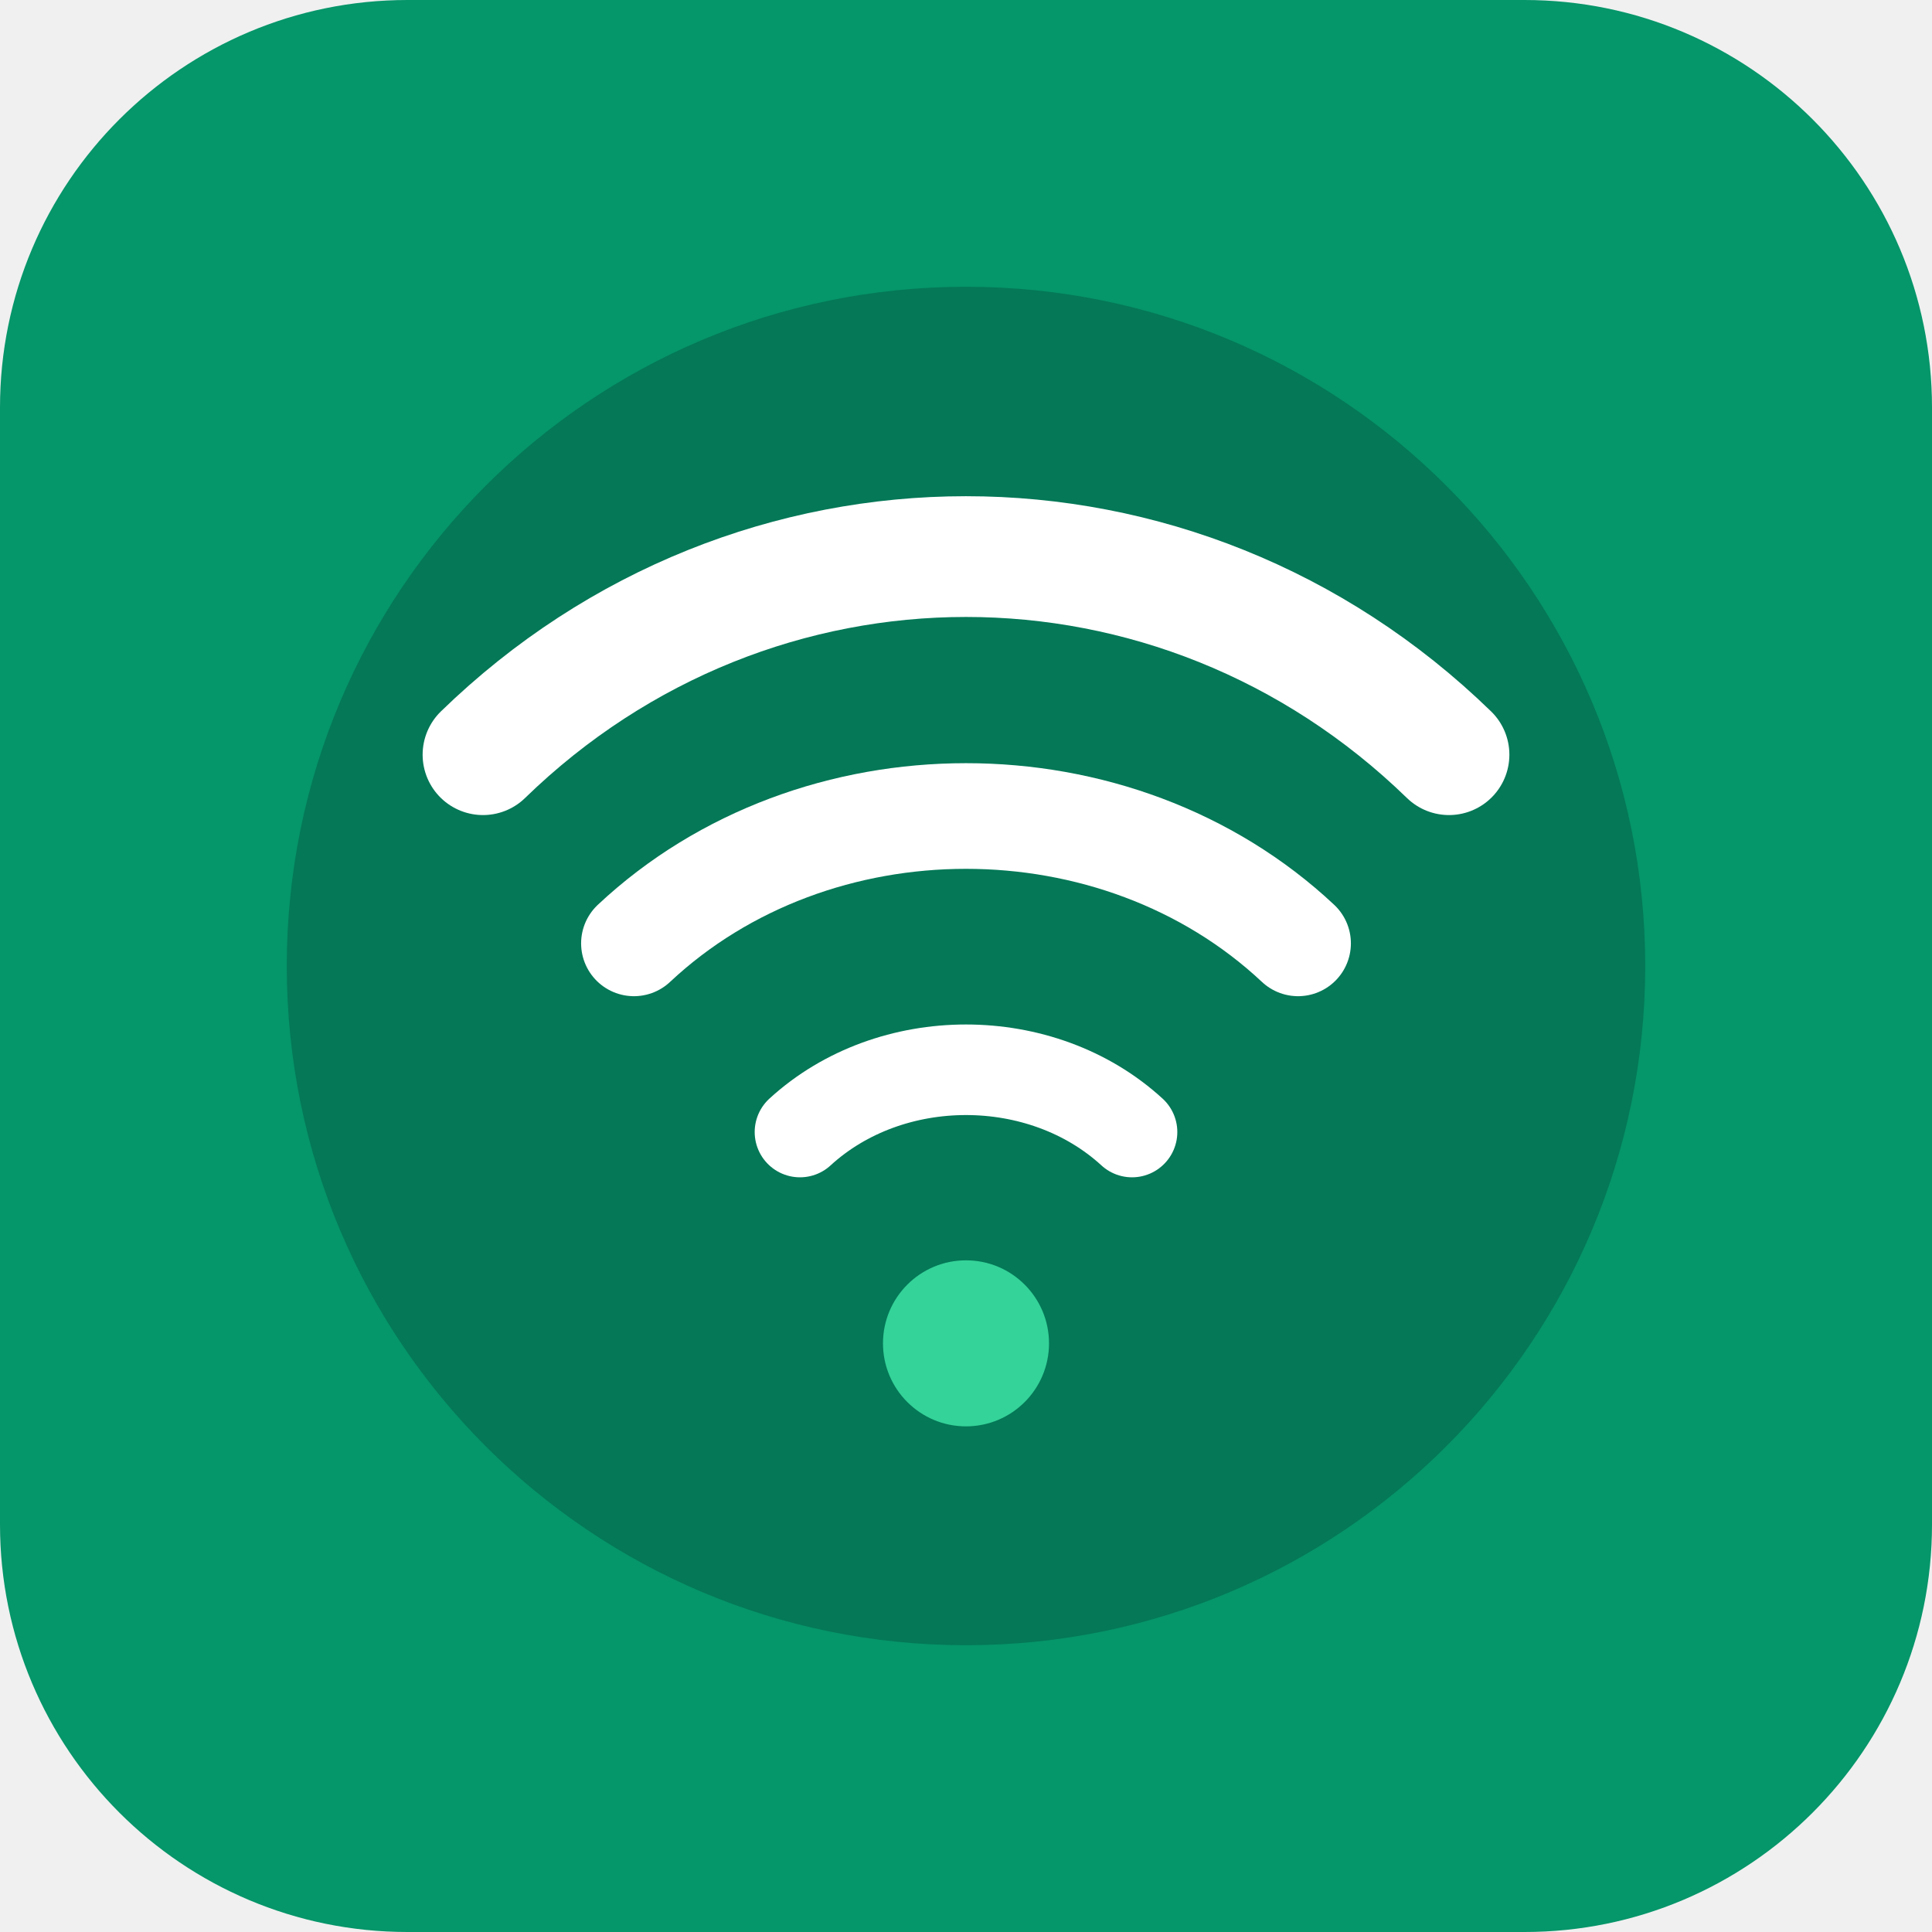
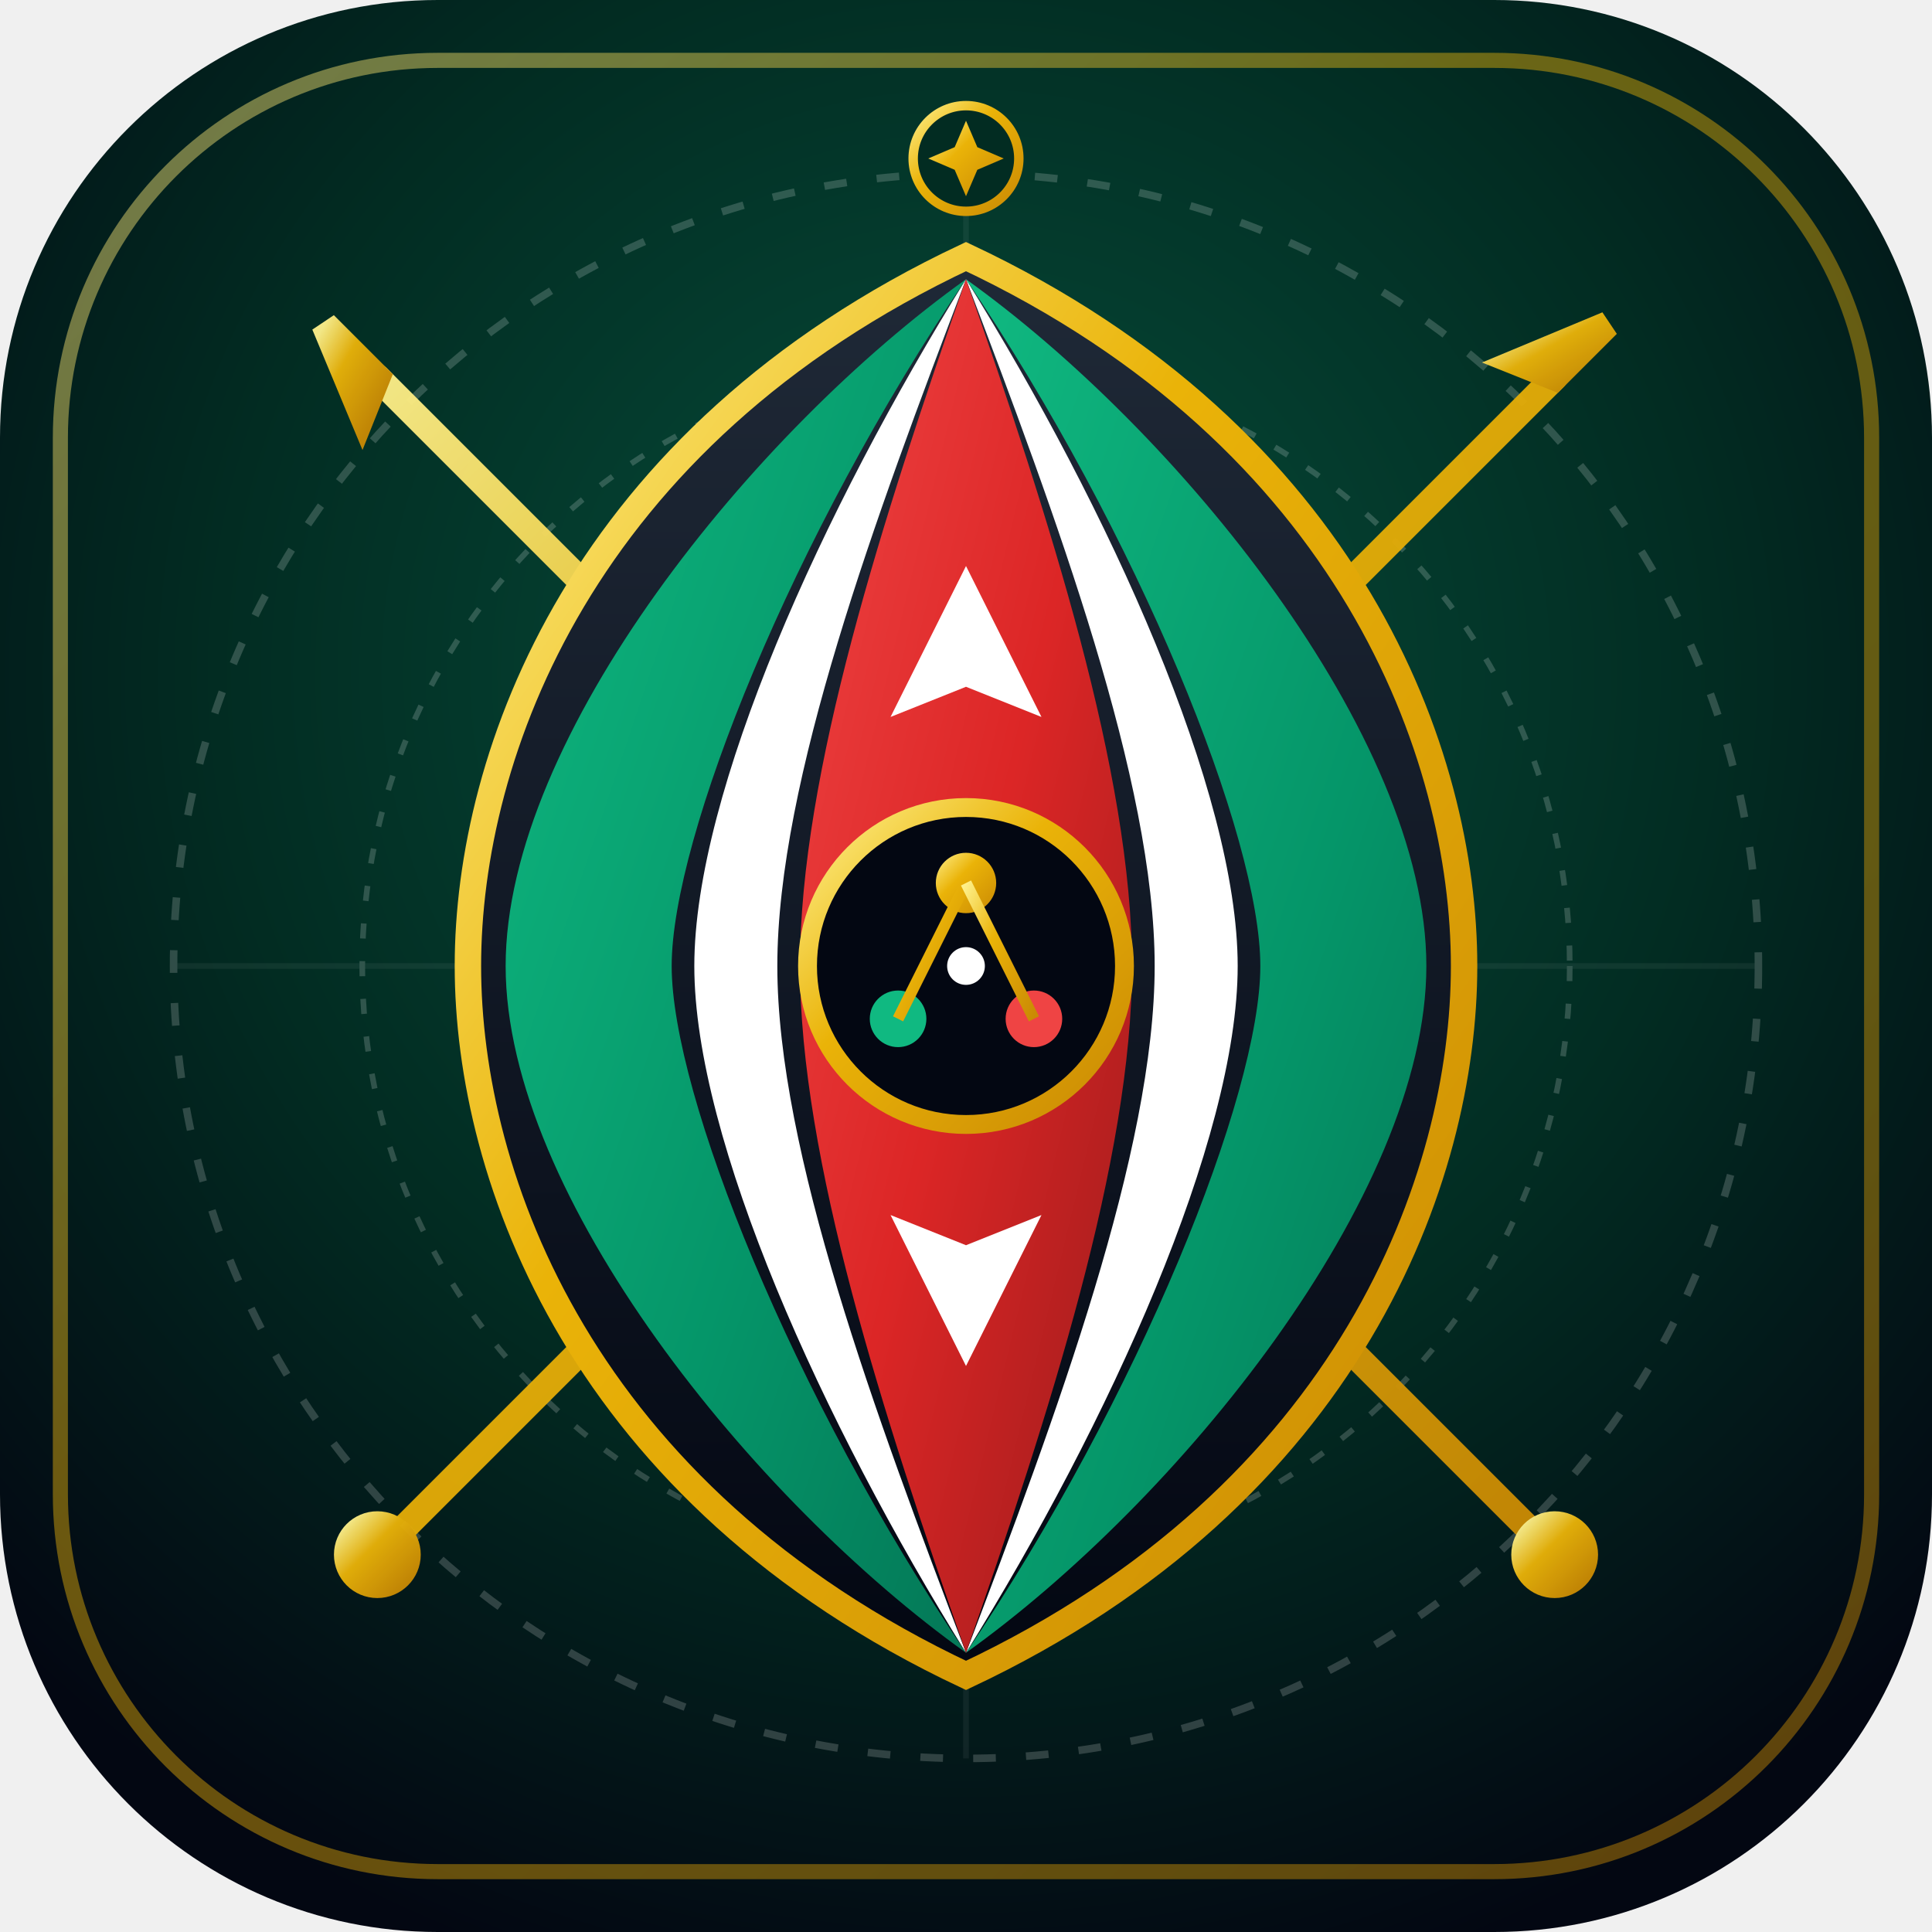
<svg xmlns="http://www.w3.org/2000/svg" viewBox="0 0 512 512" width="512" height="512">
-   <rect width="512" height="512" rx="108" fill="#059669" />
-   <circle cx="256" cy="256" r="180" fill="#047857" />
-   <path d="M128 200 C200 130, 312 130, 384 200" fill="none" stroke="#ffffff" stroke-width="32" stroke-linecap="round" />
-   <path d="M168 250 C216 205, 296 205, 344 250" fill="none" stroke="#ffffff" stroke-width="28" stroke-linecap="round" />
-   <path d="M212 300 C236 278, 276 278, 300 300" fill="none" stroke="#ffffff" stroke-width="24" stroke-linecap="round" />
-   <circle cx="256" cy="356" r="22" fill="#34d399" />
+   <defs>
+     <radialGradient id="bgGlow" cx="50%" cy="35%" r="70%">
+       <stop offset="0%" stop-color="#064e3b" />
+       <stop offset="55%" stop-color="#022c22" />
+       <stop offset="100%" stop-color="#030712" />
+     </radialGradient>
+     <linearGradient id="goldGrad" x1="0%" y1="0%" x2="100%" y2="100%">
+       <stop offset="0%" stop-color="#fef08a" />
+       <stop offset="40%" stop-color="#eab308" />
+       <stop offset="100%" stop-color="#ca8a04" />
+     </linearGradient>
+     <linearGradient id="kenyanRed" x1="0%" y1="0%" x2="100%" y2="100%">
+       <stop offset="0%" stop-color="#ef4444" />
+       <stop offset="50%" stop-color="#dc2626" />
+       <stop offset="100%" stop-color="#991b1b" />
+     </linearGradient>
+     <linearGradient id="kenyanGreen" x1="0%" y1="0%" x2="100%" y2="100%">
+       <stop offset="0%" stop-color="#10b981" />
+       <stop offset="60%" stop-color="#059669" />
+       <stop offset="100%" stop-color="#047857" />
+     </linearGradient>
+     <linearGradient id="kenyanBlack" x1="0%" y1="0%" x2="0%" y2="100%">
+       <stop offset="0%" stop-color="#1f2937" />
+       <stop offset="100%" stop-color="#030712" />
+     </linearGradient>
+   </defs>
+   <rect width="512" height="512" rx="116" fill="url(#bgGlow)" />
+   <rect x="16" y="16" width="480" height="480" rx="100" fill="none" stroke="url(#goldGrad)" stroke-width="4" stroke-opacity="0.45" />
+   <g opacity="0.18">
+     <circle cx="256" cy="256" r="210" fill="none" stroke="#ffffff" stroke-width="2" stroke-dasharray="6 8" />
+     <circle cx="256" cy="256" r="160" fill="none" stroke="#ffffff" stroke-width="1.5" stroke-dasharray="4 6" />
+     <line x1="256" y1="46" x2="256" y2="466" stroke="#ffffff" stroke-width="1.5" stroke-opacity="0.3" />
+     <line x1="46" y1="256" x2="466" y2="256" stroke="#ffffff" stroke-width="1.5" stroke-opacity="0.3" />
+   </g>
+   <g stroke="url(#goldGrad)" stroke-width="7" stroke-linecap="round" opacity="0.95">
+     <line x1="100" y1="412" x2="412" y2="100" />
+     <path d="M412 100 L426 86 L402 96 Z" fill="url(#goldGrad)" />
+     <circle cx="100" cy="412" r="8" fill="url(#goldGrad)" />
+     <line x1="412" y1="412" x2="100" y2="100" />
+     <path d="M100 100 L86 86 L96 110 Z" fill="url(#goldGrad)" />
+     <circle cx="412" cy="412" r="8" fill="url(#goldGrad)" />
+   </g>
+   <g>
+     <path d="M256 68 C358 116, 388 200, 388 256 C388 312, 358 396, 256 444 C154 396, 124 312, 124 256 C124 200, 154 116, 256 68 Z" fill="url(#kenyanBlack)" stroke="url(#goldGrad)" stroke-width="7" />
+     <path d="M256 74 C200 114, 134 195, 134 256 C134 317, 200 398, 256 438 C210 370, 178 290, 178 256 C178 222, 210 142, 256 74 Z" fill="url(#kenyanGreen)" />
+     <path d="M256 74 C312 114, 378 195, 378 256 C378 317, 312 398, 256 438 C302 370, 334 290, 334 256 C334 222, 302 142, 256 74 Z" fill="url(#kenyanGreen)" />
+     <path d="M256 74 C218 135, 184 210, 184 256 C184 302, 218 377, 256 438 C232 375, 206 305, 206 256 C206 207, 232 137, 256 74 Z" fill="#ffffff" />
+     <path d="M256 74 C294 135, 328 210, 328 256 C328 302, 294 377, 256 438 C280 375, 306 305, 306 256 C306 207, 280 137, 256 74 Z" fill="#ffffff" />
+     <path d="M256 74 C234 137, 212 205, 212 256 C212 307, 234 375, 256 438 C278 375, 300 307, 300 256 C300 205, 278 137, 256 74 Z" fill="url(#kenyanRed)" />
+     <g fill="#ffffff">
+       <polygon points="256,150 276,190 256,182 236,190" />
+       <polygon points="256,362 276,322 256,330 236,322" />
+     </g>
+     <g>
+       <circle cx="256" cy="256" r="42" fill="#030712" stroke="url(#goldGrad)" stroke-width="5" />
+       <circle cx="256" cy="234" r="8" fill="url(#goldGrad)" />
+       <circle cx="238" cy="270" r="7.5" fill="#10b981" />
+       <circle cx="274" cy="270" r="7.5" fill="#ef4444" />
+       <line x1="256" y1="234" x2="238" y2="270" stroke="url(#goldGrad)" stroke-width="3" />
+       <line x1="256" y1="234" x2="274" y2="270" stroke="url(#goldGrad)" stroke-width="3" />
+       <line x1="238" y1="270" x2="274" y2="270" stroke="url(#goldGrad)" stroke-width="3" />
+       <circle cx="256" cy="256" r="5" fill="#ffffff" />
+     </g>
+   </g>
+   <g transform="translate(256, 42)">
+     <circle cx="0" cy="0" r="14" fill="#022c22" stroke="url(#goldGrad)" stroke-width="2.5" />
+     <polygon points="0,-10 3,-3 10,0 3,3 0,10 -3,3 -10,0 -3,-3" fill="url(#goldGrad)" />
+   </g>
</svg>
